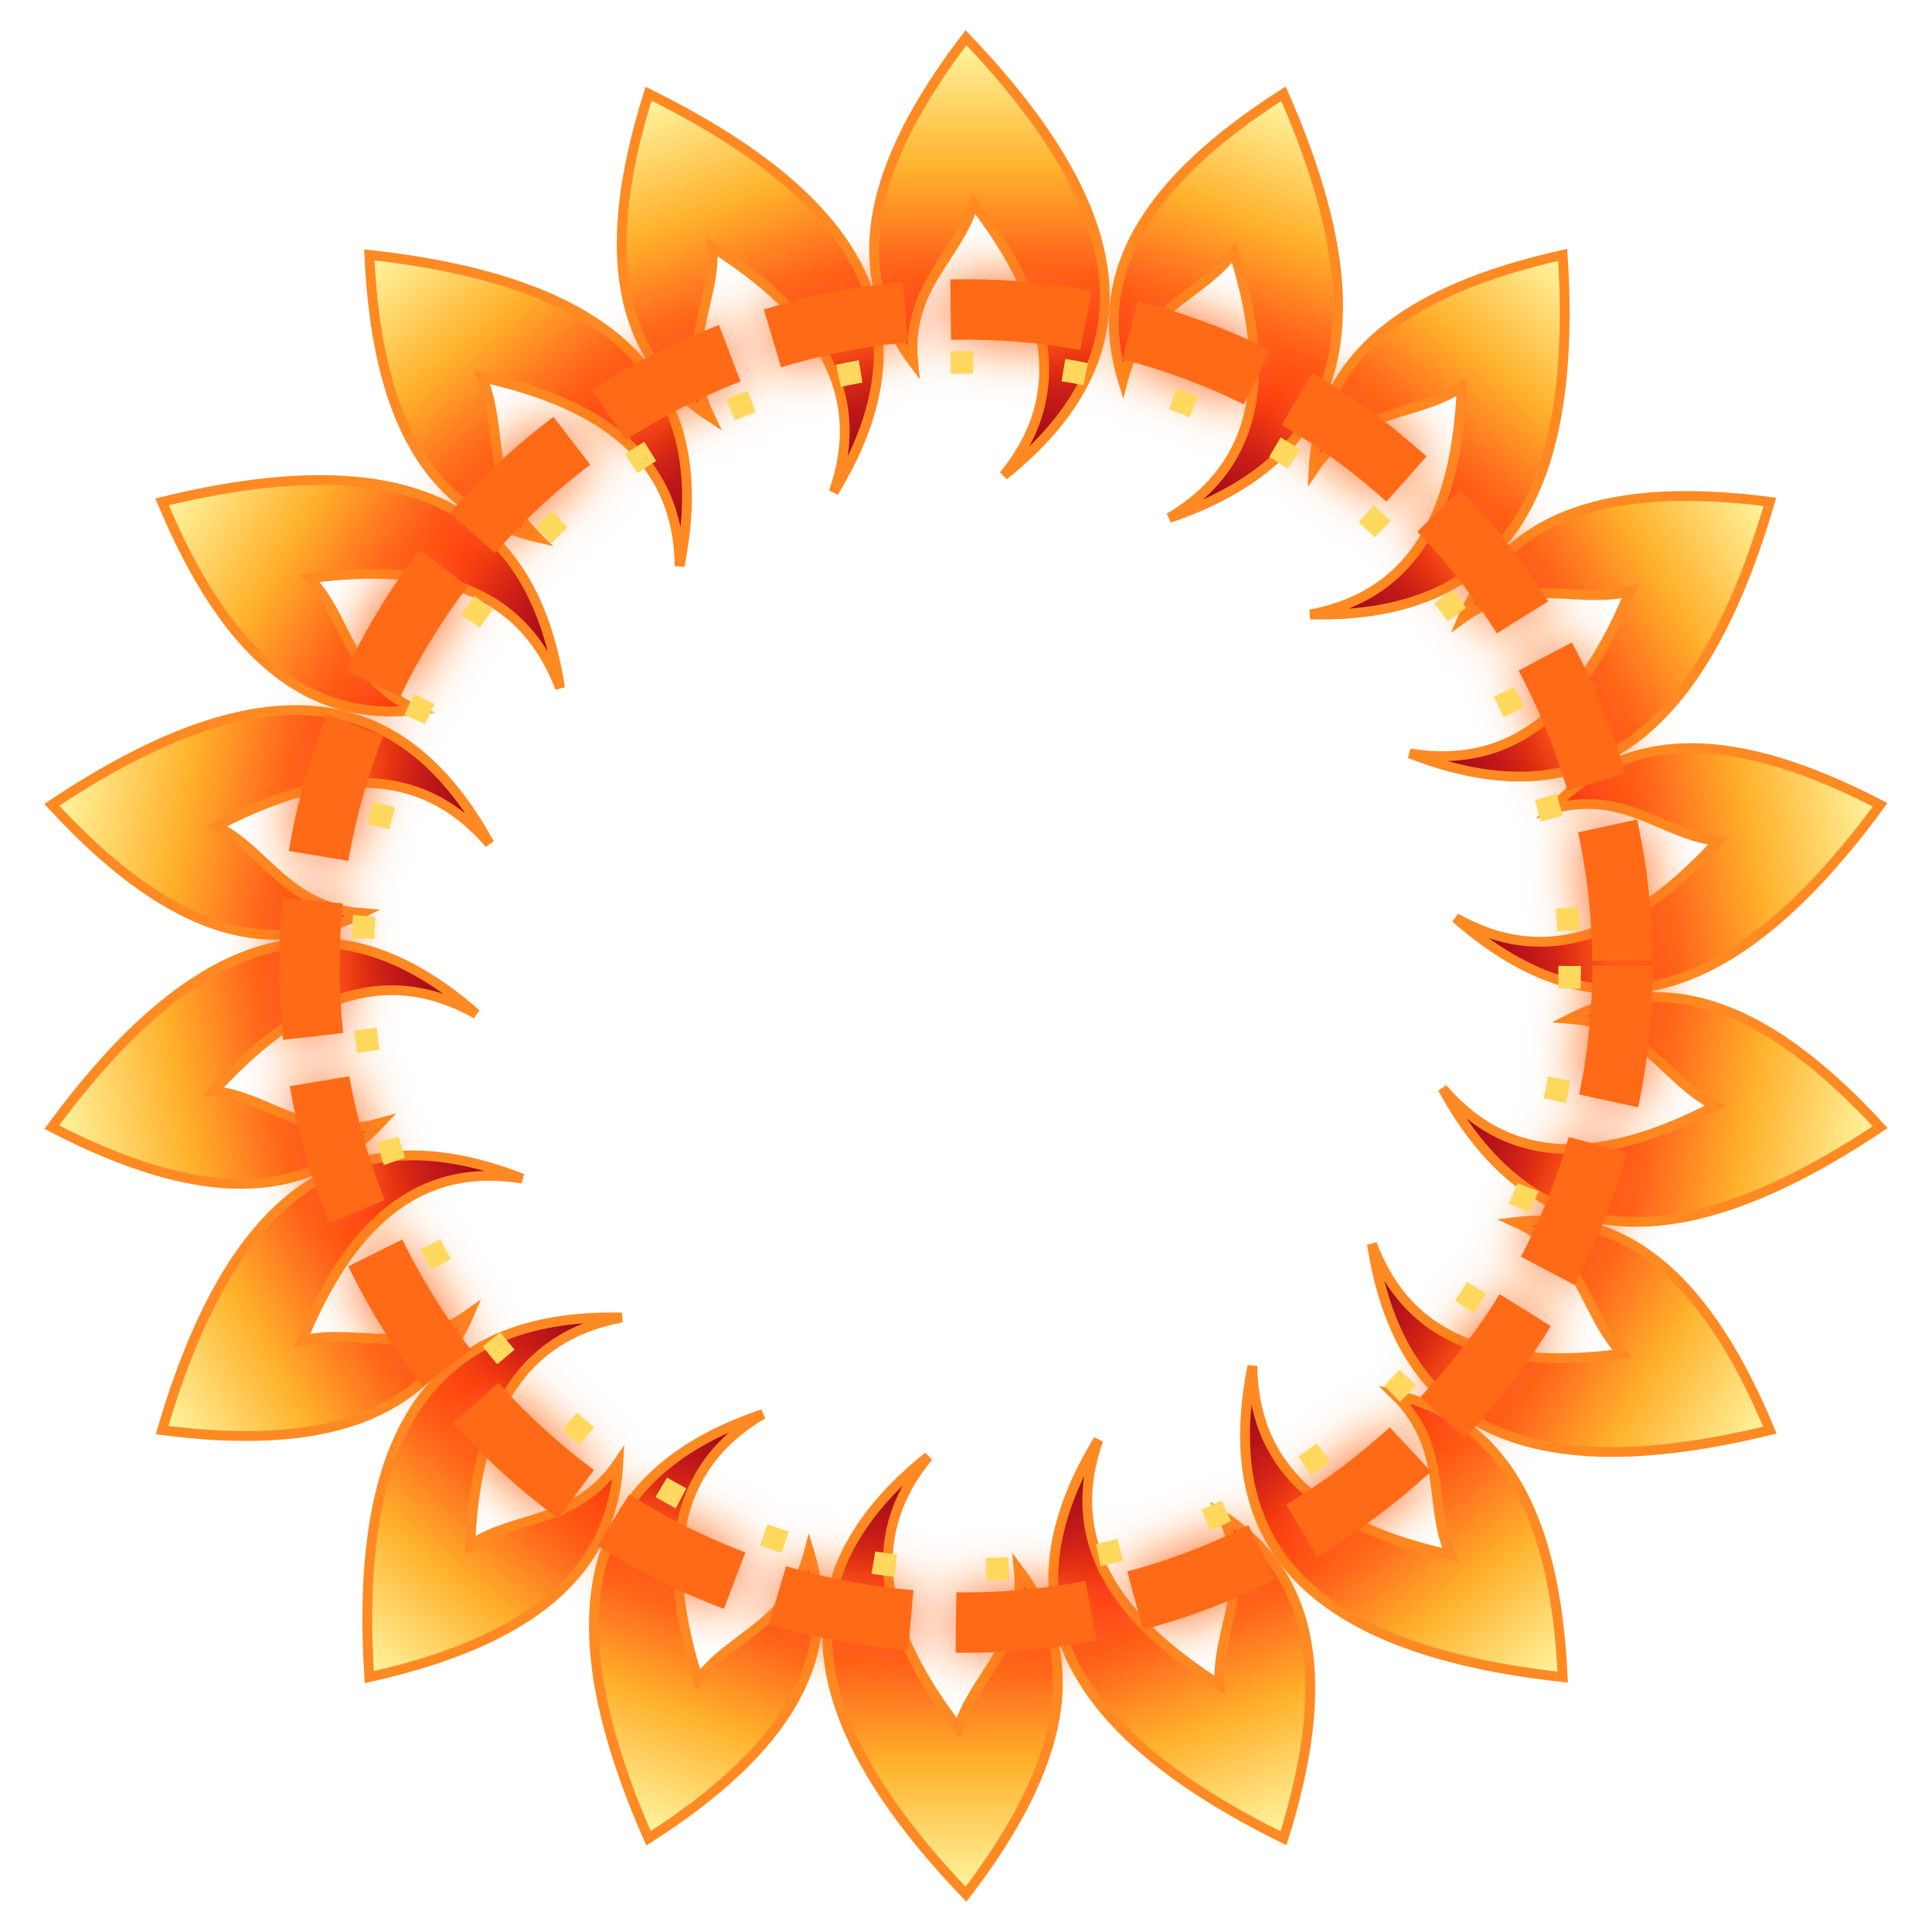
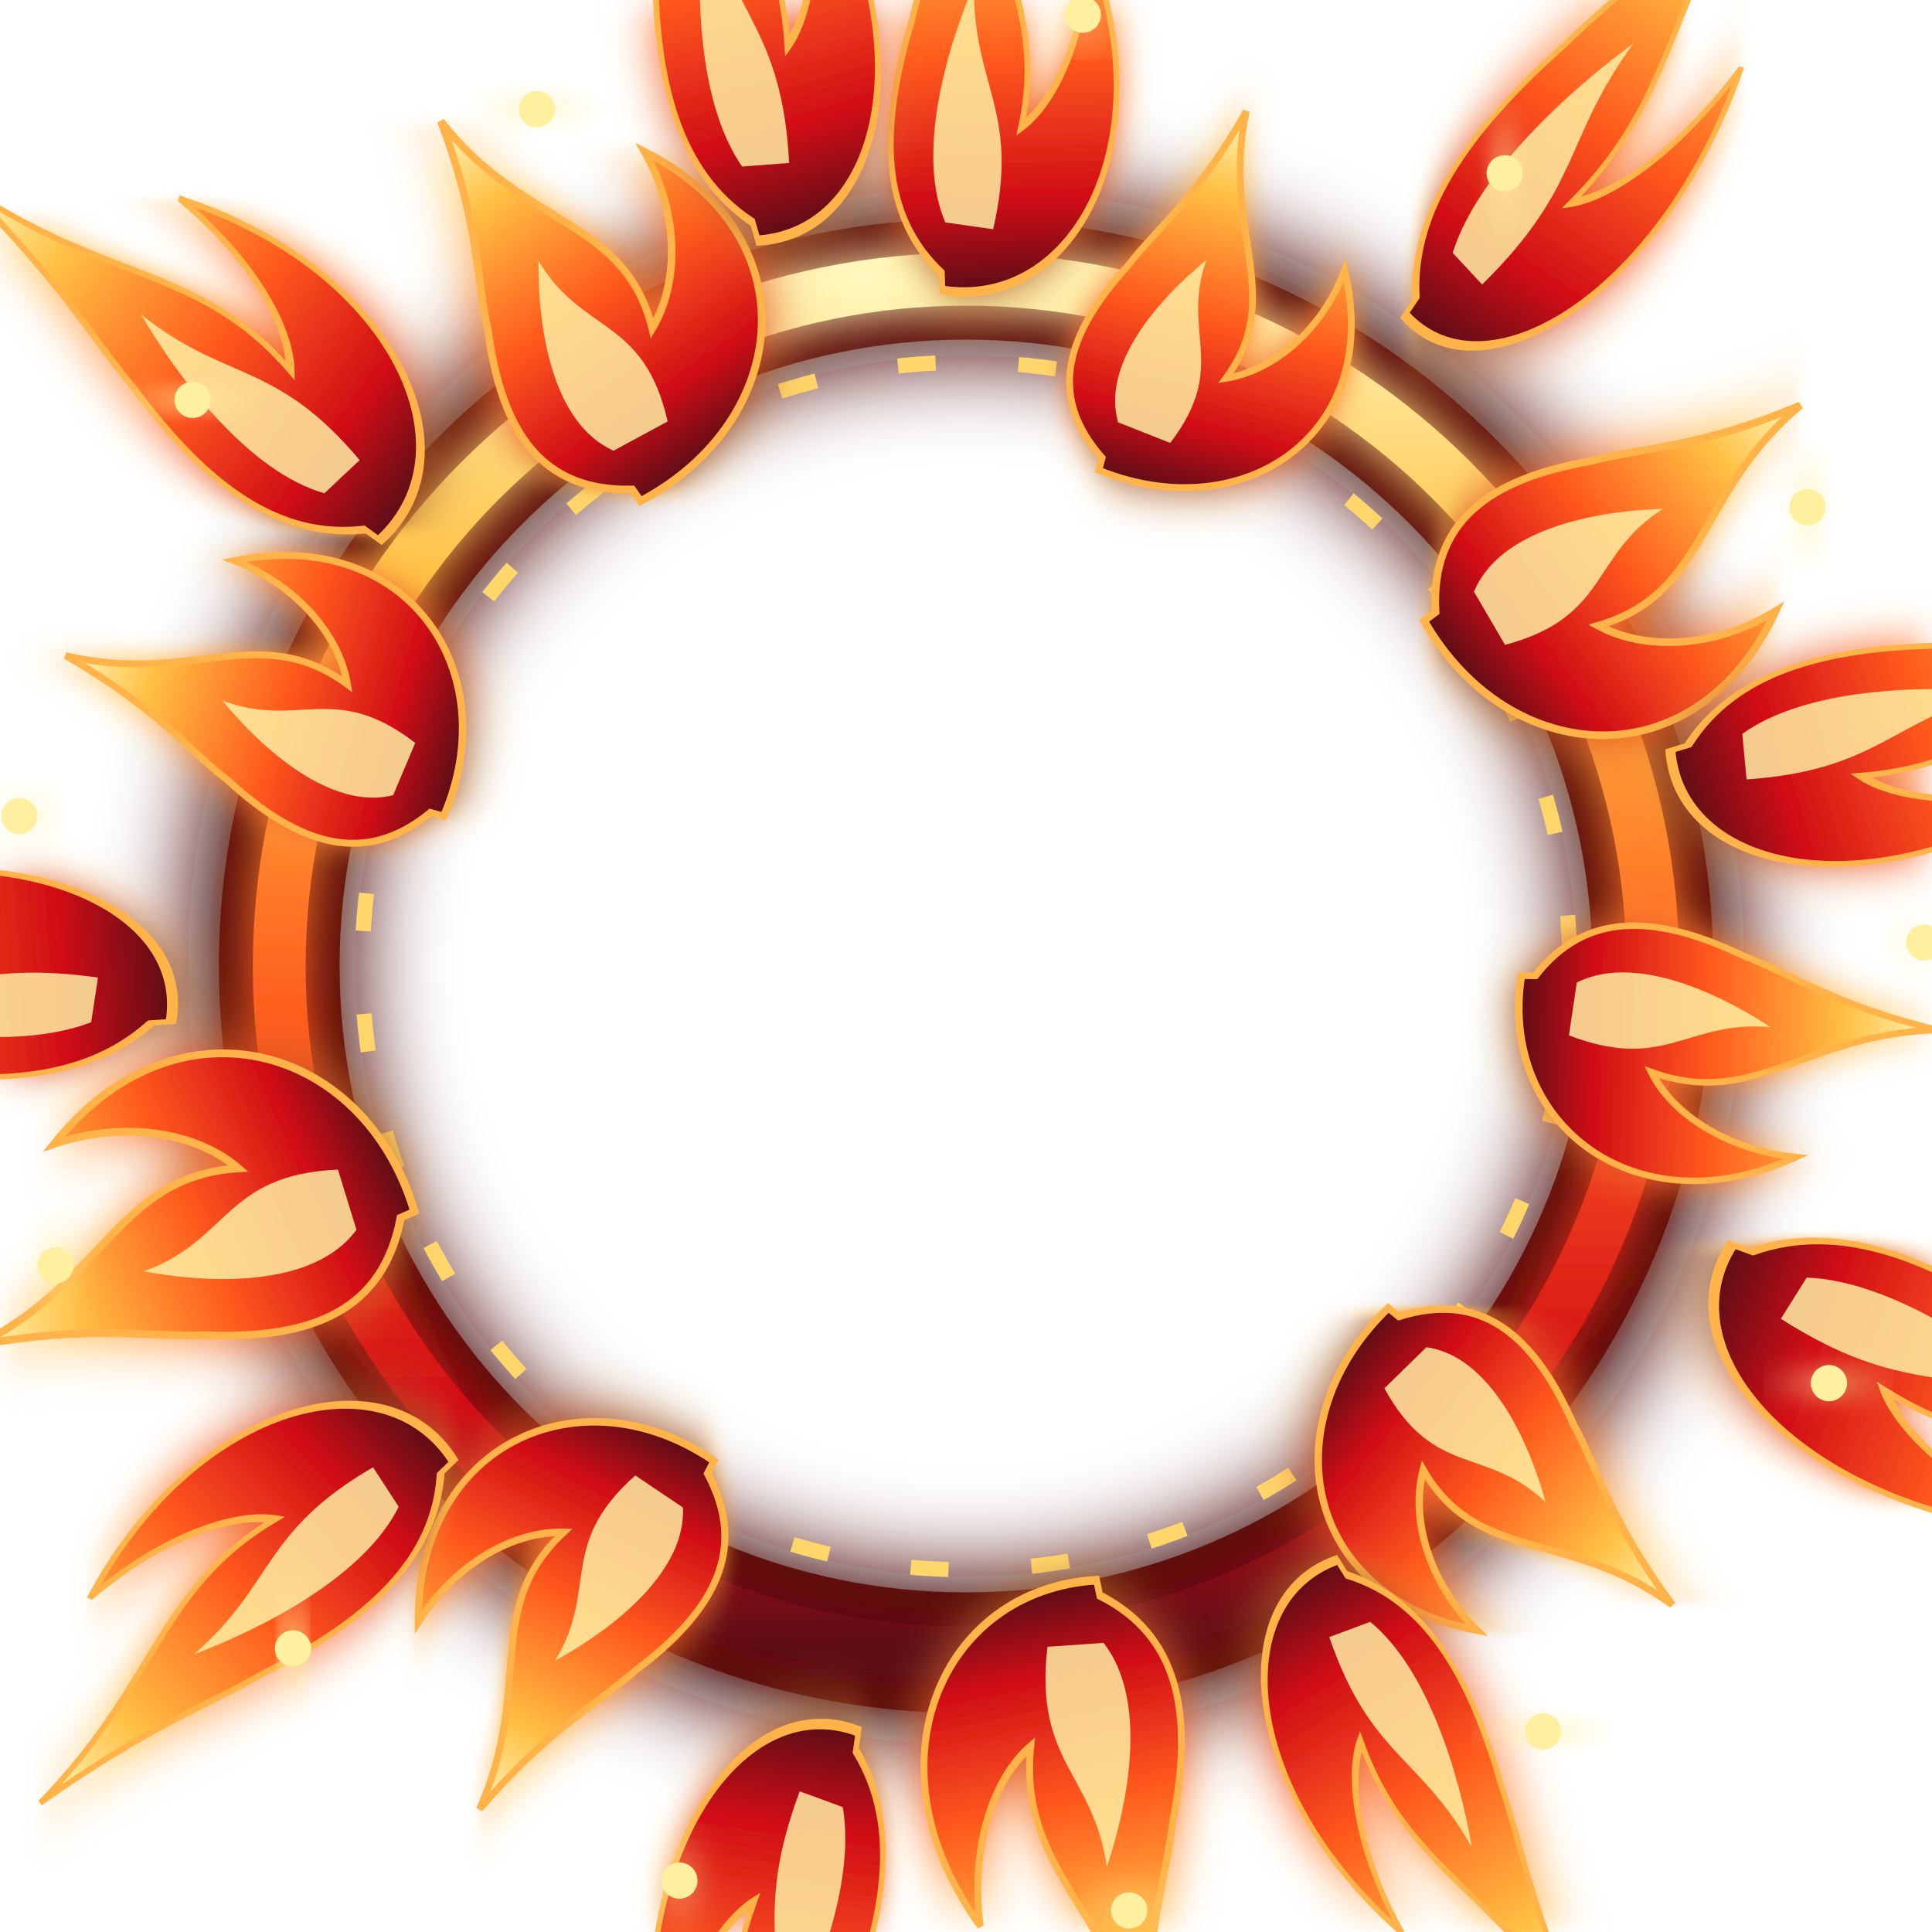
<svg xmlns="http://www.w3.org/2000/svg" viewBox="0 0 256 256">
  <defs>
-     <filter id="glow" x="-60%" y="-60%" width="220%" height="220%">
-       <feGaussianBlur stdDeviation="3.5" result="b" />
+     <linearGradient id="metal" x1="0" y1="0" x2="1" y2="1">
+       <stop stop-color="#f8fbff" />
+       <stop offset=".16" stop-color="#8995a2" />
+       <stop offset=".34" stop-color="#202832" />
+       <stop offset=".53" stop-color="#65727f" />
+       <stop offset=".72" stop-color="#eff7ff" />
+       <stop offset="1" stop-color="#303941" />
+     </linearGradient>
+     <linearGradient id="flame" x1="0" y1="0" x2="0" y2="1">
+       <stop stop-color="#fff7bb" />
+       <stop offset=".22" stop-color="#ffc044" />
+       <stop offset=".55" stop-color="#ff581c" />
+       <stop offset=".82" stop-color="#d10c18" />
+       <stop offset="1" stop-color="#5c0714" />
+     </linearGradient>
+     <linearGradient id="ice" x1="0" y1="0" x2="1" y2="1">
+       <stop stop-color="#f5ffff" />
+       <stop offset=".22" stop-color="#5ceaff" />
+       <stop offset=".5" stop-color="#1477b9" />
+       <stop offset=".78" stop-color="#caffff" />
+       <stop offset="1" stop-color="#1551a1" />
+     </linearGradient>
+     <filter id="glow" x="-50%" y="-50%" width="200%" height="200%">
+       <feGaussianBlur stdDeviation="3.2" result="b" />
      <feMerge>
        <feMergeNode in="b" />
        <feMergeNode in="SourceGraphic" />
      </feMerge>
    </filter>
-     <linearGradient id="metal" x1="0" y1="0" x2="1" y2="1">
-       <stop stop-color="#fff" />
-       <stop offset=".25" stop-color="#7b858e" />
-       <stop offset=".48" stop-color="#242a30" />
-       <stop offset=".72" stop-color="#c6d0d8" />
-       <stop offset="1" stop-color="#4d555d" />
-     </linearGradient>
+     <filter id="soft" x="-60%" y="-60%" width="220%" height="220%">
+       <feGaussianBlur stdDeviation="6" />
+     </filter>
  </defs>
  <g>
-     <defs>
-       <linearGradient id="flame" x1="0" y1="0" x2="0" y2="1">
-         <stop stop-color="#fff7a4" />
-         <stop offset=".3" stop-color="#ffb12b" />
-         <stop offset=".65" stop-color="#ff3514" />
-         <stop offset="1" stop-color="#8a001b" />
-       </linearGradient>
-     </defs>
-     <path transform="rotate(0 128 128)" d="M128 5c-13 17-16 31-7 43-1-10 6-14 8-21 10 13 13 25 4 36 20-16 17-35-5-58z" fill="url(#flame)" stroke="#ff8a23" stroke-width="1.3" />
-     <path transform="rotate(20 128 128)" d="M128 5c-13 17-16 31-7 43-1-10 6-14 8-21 10 13 13 25 4 36 20-16 17-35-5-58z" fill="url(#flame)" stroke="#ff8a23" stroke-width="1.3" />
-     <path transform="rotate(40 128 128)" d="M128 5c-13 17-16 31-7 43-1-10 6-14 8-21 10 13 13 25 4 36 20-16 17-35-5-58z" fill="url(#flame)" stroke="#ff8a23" stroke-width="1.3" />
-     <path transform="rotate(60 128 128)" d="M128 5c-13 17-16 31-7 43-1-10 6-14 8-21 10 13 13 25 4 36 20-16 17-35-5-58z" fill="url(#flame)" stroke="#ff8a23" stroke-width="1.3" />
-     <path transform="rotate(80 128 128)" d="M128 5c-13 17-16 31-7 43-1-10 6-14 8-21 10 13 13 25 4 36 20-16 17-35-5-58z" fill="url(#flame)" stroke="#ff8a23" stroke-width="1.3" />
-     <path transform="rotate(100 128 128)" d="M128 5c-13 17-16 31-7 43-1-10 6-14 8-21 10 13 13 25 4 36 20-16 17-35-5-58z" fill="url(#flame)" stroke="#ff8a23" stroke-width="1.3" />
-     <path transform="rotate(120 128 128)" d="M128 5c-13 17-16 31-7 43-1-10 6-14 8-21 10 13 13 25 4 36 20-16 17-35-5-58z" fill="url(#flame)" stroke="#ff8a23" stroke-width="1.3" />
-     <path transform="rotate(140 128 128)" d="M128 5c-13 17-16 31-7 43-1-10 6-14 8-21 10 13 13 25 4 36 20-16 17-35-5-58z" fill="url(#flame)" stroke="#ff8a23" stroke-width="1.3" />
-     <path transform="rotate(160 128 128)" d="M128 5c-13 17-16 31-7 43-1-10 6-14 8-21 10 13 13 25 4 36 20-16 17-35-5-58z" fill="url(#flame)" stroke="#ff8a23" stroke-width="1.3" />
-     <path transform="rotate(180 128 128)" d="M128 5c-13 17-16 31-7 43-1-10 6-14 8-21 10 13 13 25 4 36 20-16 17-35-5-58z" fill="url(#flame)" stroke="#ff8a23" stroke-width="1.3" />
-     <path transform="rotate(200 128 128)" d="M128 5c-13 17-16 31-7 43-1-10 6-14 8-21 10 13 13 25 4 36 20-16 17-35-5-58z" fill="url(#flame)" stroke="#ff8a23" stroke-width="1.3" />
-     <path transform="rotate(220 128 128)" d="M128 5c-13 17-16 31-7 43-1-10 6-14 8-21 10 13 13 25 4 36 20-16 17-35-5-58z" fill="url(#flame)" stroke="#ff8a23" stroke-width="1.3" />
-     <path transform="rotate(240 128 128)" d="M128 5c-13 17-16 31-7 43-1-10 6-14 8-21 10 13 13 25 4 36 20-16 17-35-5-58z" fill="url(#flame)" stroke="#ff8a23" stroke-width="1.3" />
-     <path transform="rotate(260 128 128)" d="M128 5c-13 17-16 31-7 43-1-10 6-14 8-21 10 13 13 25 4 36 20-16 17-35-5-58z" fill="url(#flame)" stroke="#ff8a23" stroke-width="1.3" />
-     <path transform="rotate(280 128 128)" d="M128 5c-13 17-16 31-7 43-1-10 6-14 8-21 10 13 13 25 4 36 20-16 17-35-5-58z" fill="url(#flame)" stroke="#ff8a23" stroke-width="1.3" />
-     <path transform="rotate(300 128 128)" d="M128 5c-13 17-16 31-7 43-1-10 6-14 8-21 10 13 13 25 4 36 20-16 17-35-5-58z" fill="url(#flame)" stroke="#ff8a23" stroke-width="1.3" />
-     <path transform="rotate(320 128 128)" d="M128 5c-13 17-16 31-7 43-1-10 6-14 8-21 10 13 13 25 4 36 20-16 17-35-5-58z" fill="url(#flame)" stroke="#ff8a23" stroke-width="1.3" />
-     <path transform="rotate(340 128 128)" d="M128 5c-13 17-16 31-7 43-1-10 6-14 8-21 10 13 13 25 4 36 20-16 17-35-5-58z" fill="url(#flame)" stroke="#ff8a23" stroke-width="1.3" />
-     <circle cx="128" cy="128" r="87" fill="none" stroke="#ff6a13" stroke-width="8" stroke-dasharray="18 6" filter="url(#glow)" />
-     <circle cx="128" cy="128" r="80" fill="none" stroke="#ffd85d" stroke-width="3" stroke-dasharray="3 12" />
+     <circle cx="128" cy="128" r="92" fill="none" stroke="#4a080e" stroke-width="22" filter="url(#soft)" />
+     <circle cx="128" cy="128" r="91" fill="none" stroke="#5e100d" stroke-width="16" />
+     <circle cx="128" cy="128" r="91" fill="none" stroke="url(#flame)" stroke-width="7" filter="url(#glow)" />
+     <circle cx="128" cy="128" r="80" fill="none" stroke="#ffd66b" stroke-width="2" stroke-dasharray="5 11" />
+     <g transform="translate(128 128) rotate(-2) scale(0.7 1.12) translate(-128 -128)" filter="url(#glow)">
+       <path d="M128 46 C117 39 117 29 124 16 C127 9 132 3 136 -12 C137 7 150 14 144 29 C151 26 157 18 158 8 C171 31 153 51 128 48 Z" fill="url(#flame)" stroke="#ffb34a" stroke-width="1.1">
+         <animate attributeName="opacity" values=".72;1;.78;.96;.72" dur="0.43s" begin="0.00s" repeatCount="indefinite" />
+       </path>
+       <path d="M129 40 C124 32 130 20 136 12 C135 24 144 27 138 41 Z" fill="#fff2a5" opacity=".83" />
+     </g>
+     <g transform="translate(128 128) rotate(15) scale(0.82 0.85) translate(-128 -128)" filter="url(#glow)">
+       <path d="M128 46 C117 39 117 29 124 16 C127 9 132 3 136 -12 C137 7 150 14 144 29 C151 26 157 18 158 8 C171 31 153 51 128 48 Z" fill="url(#flame)" stroke="#ffb34a" stroke-width="1.1">
+         <animate attributeName="opacity" values=".72;1;.78;.96;.72" dur="0.51s" begin="0.04s" repeatCount="indefinite" />
+       </path>
+       <path d="M129 40 C124 32 130 20 136 12 C135 24 144 27 138 41 Z" fill="#fff2a5" opacity=".83" />
+     </g>
+     <g transform="translate(128 128) rotate(34) scale(0.62 1.3) translate(-128 -128)" filter="url(#glow)">
+       <path d="M128 46 C117 39 117 29 124 16 C127 9 132 3 136 -12 C137 7 150 14 144 29 C151 26 157 18 158 8 C171 31 153 51 128 48 Z" fill="url(#flame)" stroke="#ffb34a" stroke-width="1.1">
+         <animate attributeName="opacity" values=".72;1;.78;.96;.72" dur="0.58s" begin="0.07s" repeatCount="indefinite" />
+       </path>
+       <path d="M129 40 C124 32 130 20 136 12 C135 24 144 27 138 41 Z" fill="#fff2a5" opacity=".83" />
+     </g>
+     <g transform="translate(128 128) rotate(53) scale(0.9 0.95) translate(-128 -128)" filter="url(#glow)">
+       <path d="M128 46 C117 39 117 29 124 16 C127 9 132 3 136 -12 C137 7 150 14 144 29 C151 26 157 18 158 8 C171 31 153 51 128 48 Z" fill="url(#flame)" stroke="#ffb34a" stroke-width="1.1">
+         <animate attributeName="opacity" values=".72;1;.78;.96;.72" dur="0.66s" begin="0.11s" repeatCount="indefinite" />
+       </path>
+       <path d="M129 40 C124 32 130 20 136 12 C135 24 144 27 138 41 Z" fill="#fff2a5" opacity=".83" />
+     </g>
+     <g transform="translate(128 128) rotate(73) scale(0.66 1.22) translate(-128 -128)" filter="url(#glow)">
+       <path d="M128 46 C117 39 117 29 124 16 C127 9 132 3 136 -12 C137 7 150 14 144 29 C151 26 157 18 158 8 C171 31 153 51 128 48 Z" fill="url(#flame)" stroke="#ffb34a" stroke-width="1.1">
+         <animate attributeName="opacity" values=".72;1;.78;.96;.72" dur="0.43s" begin="0.15s" repeatCount="indefinite" />
+       </path>
+       <path d="M129 40 C124 32 130 20 136 12 C135 24 144 27 138 41 Z" fill="#fff2a5" opacity=".83" />
+     </g>
+     <g transform="translate(128 128) rotate(91) scale(0.78 0.92) translate(-128 -128)" filter="url(#glow)">
+       <path d="M128 46 C117 39 117 29 124 16 C127 9 132 3 136 -12 C137 7 150 14 144 29 C151 26 157 18 158 8 C171 31 153 51 128 48 Z" fill="url(#flame)" stroke="#ffb34a" stroke-width="1.1">
+         <animate attributeName="opacity" values=".72;1;.78;.96;.72" dur="0.51s" begin="0.18s" repeatCount="indefinite" />
+       </path>
+       <path d="M129 40 C124 32 130 20 136 12 C135 24 144 27 138 41 Z" fill="#fff2a5" opacity=".83" />
+     </g>
+     <g transform="translate(128 128) rotate(110) scale(0.7 1.35) translate(-128 -128)" filter="url(#glow)">
+       <path d="M128 46 C117 39 117 29 124 16 C127 9 132 3 136 -12 C137 7 150 14 144 29 C151 26 157 18 158 8 C171 31 153 51 128 48 Z" fill="url(#flame)" stroke="#ffb34a" stroke-width="1.1">
+         <animate attributeName="opacity" values=".72;1;.78;.96;.72" dur="0.58s" begin="0.22s" repeatCount="indefinite" />
+       </path>
+       <path d="M129 40 C124 32 130 20 136 12 C135 24 144 27 138 41 Z" fill="#fff2a5" opacity=".83" />
+     </g>
+     <g transform="translate(128 128) rotate(129) scale(0.86 0.9) translate(-128 -128)" filter="url(#glow)">
+       <path d="M128 46 C117 39 117 29 124 16 C127 9 132 3 136 -12 C137 7 150 14 144 29 C151 26 157 18 158 8 C171 31 153 51 128 48 Z" fill="url(#flame)" stroke="#ffb34a" stroke-width="1.1">
+         <animate attributeName="opacity" values=".72;1;.78;.96;.72" dur="0.66s" begin="0.26s" repeatCount="indefinite" />
+       </path>
+       <path d="M129 40 C124 32 130 20 136 12 C135 24 144 27 138 41 Z" fill="#fff2a5" opacity=".83" />
+     </g>
+     <g transform="translate(128 128) rotate(148) scale(0.63 1.16) translate(-128 -128)" filter="url(#glow)">
+       <path d="M128 46 C117 39 117 29 124 16 C127 9 132 3 136 -12 C137 7 150 14 144 29 C151 26 157 18 158 8 C171 31 153 51 128 48 Z" fill="url(#flame)" stroke="#ffb34a" stroke-width="1.1">
+         <animate attributeName="opacity" values=".72;1;.78;.96;.72" dur="0.43s" begin="0.30s" repeatCount="indefinite" />
+       </path>
+       <path d="M129 40 C124 32 130 20 136 12 C135 24 144 27 138 41 Z" fill="#fff2a5" opacity=".83" />
+     </g>
+     <g transform="translate(128 128) rotate(168) scale(0.82 1.04) translate(-128 -128)" filter="url(#glow)">
+       <path d="M128 46 C117 39 117 29 124 16 C127 9 132 3 136 -12 C137 7 150 14 144 29 C151 26 157 18 158 8 C171 31 153 51 128 48 Z" fill="url(#flame)" stroke="#ffb34a" stroke-width="1.1">
+         <animate attributeName="opacity" values=".72;1;.78;.96;.72" dur="0.51s" begin="0.33s" repeatCount="indefinite" />
+       </path>
+       <path d="M129 40 C124 32 130 20 136 12 C135 24 144 27 138 41 Z" fill="#fff2a5" opacity=".83" />
+     </g>
+     <g transform="translate(128 128) rotate(188) scale(0.66 1.28) translate(-128 -128)" filter="url(#glow)">
+       <path d="M128 46 C117 39 117 29 124 16 C127 9 132 3 136 -12 C137 7 150 14 144 29 C151 26 157 18 158 8 C171 31 153 51 128 48 Z" fill="url(#flame)" stroke="#ffb34a" stroke-width="1.1">
+         <animate attributeName="opacity" values=".72;1;.78;.96;.72" dur="0.58s" begin="0.37s" repeatCount="indefinite" />
+       </path>
+       <path d="M129 40 C124 32 130 20 136 12 C135 24 144 27 138 41 Z" fill="#fff2a5" opacity=".83" />
+     </g>
+     <g transform="translate(128 128) rotate(207) scale(0.84 0.92) translate(-128 -128)" filter="url(#glow)">
+       <path d="M128 46 C117 39 117 29 124 16 C127 9 132 3 136 -12 C137 7 150 14 144 29 C151 26 157 18 158 8 C171 31 153 51 128 48 Z" fill="url(#flame)" stroke="#ffb34a" stroke-width="1.1">
+         <animate attributeName="opacity" values=".72;1;.78;.96;.72" dur="0.66s" begin="0.41s" repeatCount="indefinite" />
+       </path>
+       <path d="M129 40 C124 32 130 20 136 12 C135 24 144 27 138 41 Z" fill="#fff2a5" opacity=".83" />
+     </g>
+     <g transform="translate(128 128) rotate(226) scale(0.68 1.18) translate(-128 -128)" filter="url(#glow)">
+       <path d="M128 46 C117 39 117 29 124 16 C127 9 132 3 136 -12 C137 7 150 14 144 29 C151 26 157 18 158 8 C171 31 153 51 128 48 Z" fill="url(#flame)" stroke="#ffb34a" stroke-width="1.1">
+         <animate attributeName="opacity" values=".72;1;.78;.96;.72" dur="0.43s" begin="0.44s" repeatCount="indefinite" />
+       </path>
+       <path d="M129 40 C124 32 130 20 136 12 C135 24 144 27 138 41 Z" fill="#fff2a5" opacity=".83" />
+     </g>
+     <g transform="translate(128 128) rotate(246) scale(0.92 1) translate(-128 -128)" filter="url(#glow)">
+       <path d="M128 46 C117 39 117 29 124 16 C127 9 132 3 136 -12 C137 7 150 14 144 29 C151 26 157 18 158 8 C171 31 153 51 128 48 Z" fill="url(#flame)" stroke="#ffb34a" stroke-width="1.1">
+         <animate attributeName="opacity" values=".72;1;.78;.96;.72" dur="0.51s" begin="0.48s" repeatCount="indefinite" />
+       </path>
+       <path d="M129 40 C124 32 130 20 136 12 C135 24 144 27 138 41 Z" fill="#fff2a5" opacity=".83" />
+     </g>
+     <g transform="translate(128 128) rotate(266) scale(0.65 1.32) translate(-128 -128)" filter="url(#glow)">
+       <path d="M128 46 C117 39 117 29 124 16 C127 9 132 3 136 -12 C137 7 150 14 144 29 C151 26 157 18 158 8 C171 31 153 51 128 48 Z" fill="url(#flame)" stroke="#ffb34a" stroke-width="1.1">
+         <animate attributeName="opacity" values=".72;1;.78;.96;.72" dur="0.58s" begin="0.52s" repeatCount="indefinite" />
+       </path>
+       <path d="M129 40 C124 32 130 20 136 12 C135 24 144 27 138 41 Z" fill="#fff2a5" opacity=".83" />
+     </g>
+     <g transform="translate(128 128) rotate(286) scale(0.83 0.9) translate(-128 -128)" filter="url(#glow)">
+       <path d="M128 46 C117 39 117 29 124 16 C127 9 132 3 136 -12 C137 7 150 14 144 29 C151 26 157 18 158 8 C171 31 153 51 128 48 Z" fill="url(#flame)" stroke="#ffb34a" stroke-width="1.1">
+         <animate attributeName="opacity" values=".72;1;.78;.96;.72" dur="0.66s" begin="0.55s" repeatCount="indefinite" />
+       </path>
+       <path d="M129 40 C124 32 130 20 136 12 C135 24 144 27 138 41 Z" fill="#fff2a5" opacity=".83" />
+     </g>
+     <g transform="translate(128 128) rotate(306) scale(0.7 1.2) translate(-128 -128)" filter="url(#glow)">
+       <path d="M128 46 C117 39 117 29 124 16 C127 9 132 3 136 -12 C137 7 150 14 144 29 C151 26 157 18 158 8 C171 31 153 51 128 48 Z" fill="url(#flame)" stroke="#ffb34a" stroke-width="1.1">
+         <animate attributeName="opacity" values=".72;1;.78;.96;.72" dur="0.43s" begin="0.59s" repeatCount="indefinite" />
+       </path>
+       <path d="M129 40 C124 32 130 20 136 12 C135 24 144 27 138 41 Z" fill="#fff2a5" opacity=".83" />
+     </g>
+     <g transform="translate(128 128) rotate(325) scale(0.9 0.94) translate(-128 -128)" filter="url(#glow)">
+       <path d="M128 46 C117 39 117 29 124 16 C127 9 132 3 136 -12 C137 7 150 14 144 29 C151 26 157 18 158 8 C171 31 153 51 128 48 Z" fill="url(#flame)" stroke="#ffb34a" stroke-width="1.1">
+         <animate attributeName="opacity" values=".72;1;.78;.96;.72" dur="0.51s" begin="0.63s" repeatCount="indefinite" />
+       </path>
+       <path d="M129 40 C124 32 130 20 136 12 C135 24 144 27 138 41 Z" fill="#fff2a5" opacity=".83" />
+     </g>
+     <g transform="translate(128 128) rotate(344) scale(0.68 1.25) translate(-128 -128)" filter="url(#glow)">
+       <path d="M128 46 C117 39 117 29 124 16 C127 9 132 3 136 -12 C137 7 150 14 144 29 C151 26 157 18 158 8 C171 31 153 51 128 48 Z" fill="url(#flame)" stroke="#ffb34a" stroke-width="1.1">
+         <animate attributeName="opacity" values=".72;1;.78;.96;.72" dur="0.58s" begin="0.67s" repeatCount="indefinite" />
+       </path>
+       <path d="M129 40 C124 32 130 20 136 12 C135 24 144 27 138 41 Z" fill="#fff2a5" opacity=".83" />
+     </g>
+     <g transform="rotate(7 128 128)">
+       <circle cx="128" cy="1" r="2.4" fill="#fff0a0" filter="url(#glow)">
+         <animate attributeName="opacity" values="0;1;.2;.85;0" dur=".72s" begin="0.00s" repeatCount="indefinite" />
+       </circle>
+     </g>
+     <g transform="rotate(34.2 128 128)">
+       <circle cx="128" cy="1" r="2.4" fill="#fff0a0" filter="url(#glow)">
+         <animate attributeName="opacity" values="0;1;.2;.85;0" dur=".72s" begin="0.06s" repeatCount="indefinite" />
+       </circle>
+     </g>
+     <g transform="rotate(61.4 128 128)">
+       <circle cx="128" cy="1" r="2.4" fill="#fff0a0" filter="url(#glow)">
+         <animate attributeName="opacity" values="0;1;.2;.85;0" dur=".72s" begin="0.12s" repeatCount="indefinite" />
+       </circle>
+     </g>
+     <g transform="rotate(88.6 128 128)">
+       <circle cx="128" cy="1" r="2.4" fill="#fff0a0" filter="url(#glow)">
+         <animate attributeName="opacity" values="0;1;.2;.85;0" dur=".72s" begin="0.18s" repeatCount="indefinite" />
+       </circle>
+     </g>
+     <g transform="rotate(115.8 128 128)">
+       <circle cx="128" cy="1" r="2.4" fill="#fff0a0" filter="url(#glow)">
+         <animate attributeName="opacity" values="0;1;.2;.85;0" dur=".72s" begin="0.24s" repeatCount="indefinite" />
+       </circle>
+     </g>
+     <g transform="rotate(143 128 128)">
+       <circle cx="128" cy="1" r="2.4" fill="#fff0a0" filter="url(#glow)">
+         <animate attributeName="opacity" values="0;1;.2;.85;0" dur=".72s" begin="0.30s" repeatCount="indefinite" />
+       </circle>
+     </g>
+     <g transform="rotate(170.2 128 128)">
+       <circle cx="128" cy="1" r="2.4" fill="#fff0a0" filter="url(#glow)">
+         <animate attributeName="opacity" values="0;1;.2;.85;0" dur=".72s" begin="0.37s" repeatCount="indefinite" />
+       </circle>
+     </g>
+     <g transform="rotate(197.4 128 128)">
+       <circle cx="128" cy="1" r="2.4" fill="#fff0a0" filter="url(#glow)">
+         <animate attributeName="opacity" values="0;1;.2;.85;0" dur=".72s" begin="0.43s" repeatCount="indefinite" />
+       </circle>
+     </g>
+     <g transform="rotate(224.6 128 128)">
+       <circle cx="128" cy="1" r="2.4" fill="#fff0a0" filter="url(#glow)">
+         <animate attributeName="opacity" values="0;1;.2;.85;0" dur=".72s" begin="0.49s" repeatCount="indefinite" />
+       </circle>
+     </g>
+     <g transform="rotate(251.8 128 128)">
+       <circle cx="128" cy="1" r="2.4" fill="#fff0a0" filter="url(#glow)">
+         <animate attributeName="opacity" values="0;1;.2;.85;0" dur=".72s" begin="0.55s" repeatCount="indefinite" />
+       </circle>
+     </g>
+     <g transform="rotate(279 128 128)">
+       <circle cx="128" cy="1" r="2.4" fill="#fff0a0" filter="url(#glow)">
+         <animate attributeName="opacity" values="0;1;.2;.85;0" dur=".72s" begin="0.61s" repeatCount="indefinite" />
+       </circle>
+     </g>
+     <g transform="rotate(306.2 128 128)">
+       <circle cx="128" cy="1" r="2.4" fill="#fff0a0" filter="url(#glow)">
+         <animate attributeName="opacity" values="0;1;.2;.85;0" dur=".72s" begin="0.67s" repeatCount="indefinite" />
+       </circle>
+     </g>
+     <g transform="rotate(333.4 128 128)">
+       <circle cx="128" cy="1" r="2.4" fill="#fff0a0" filter="url(#glow)">
+         <animate attributeName="opacity" values="0;1;.2;.85;0" dur=".72s" begin="0.73s" repeatCount="indefinite" />
+       </circle>
+     </g>
  </g>
</svg>
